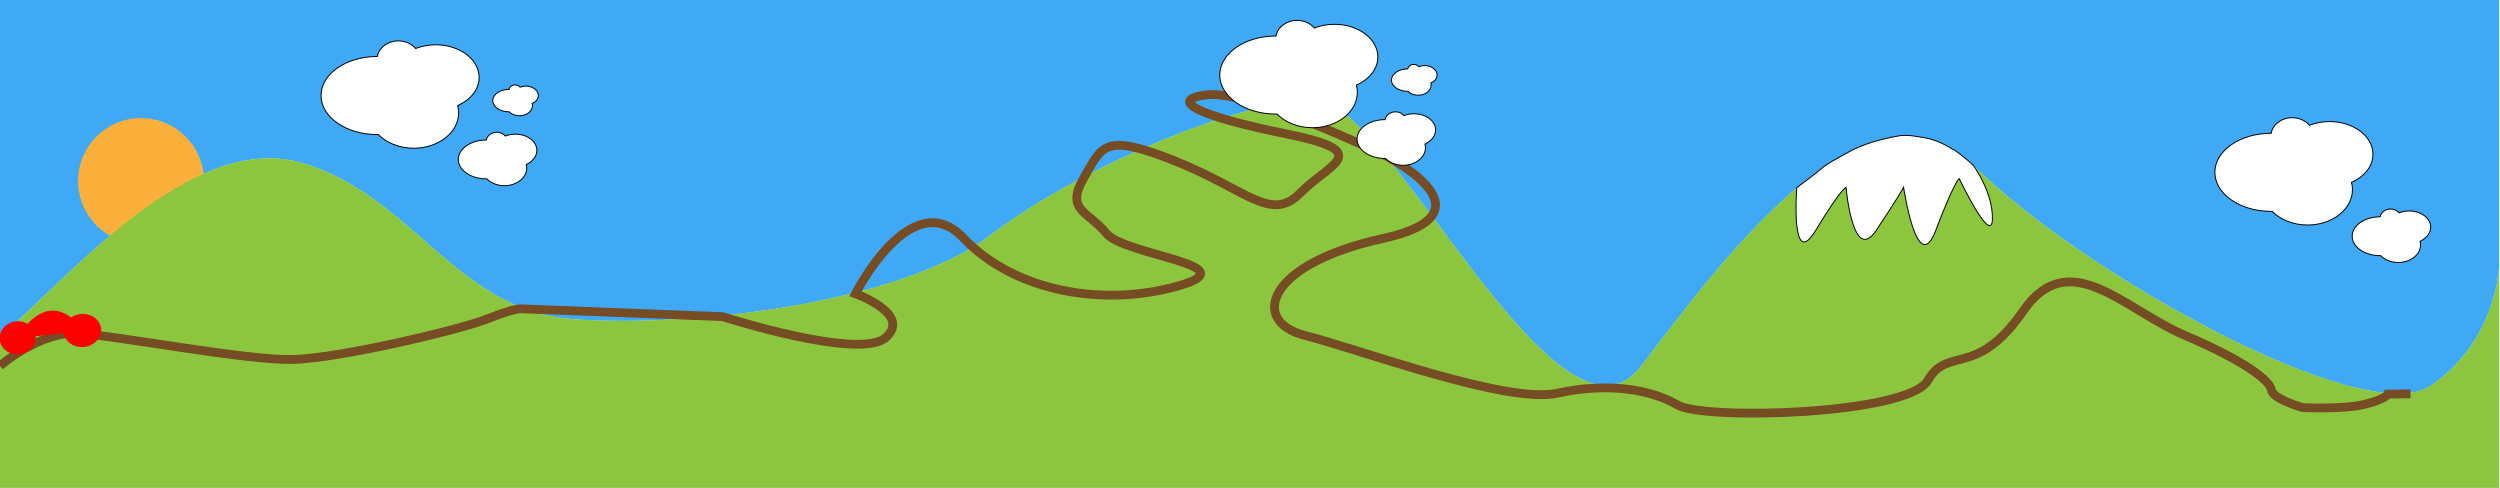
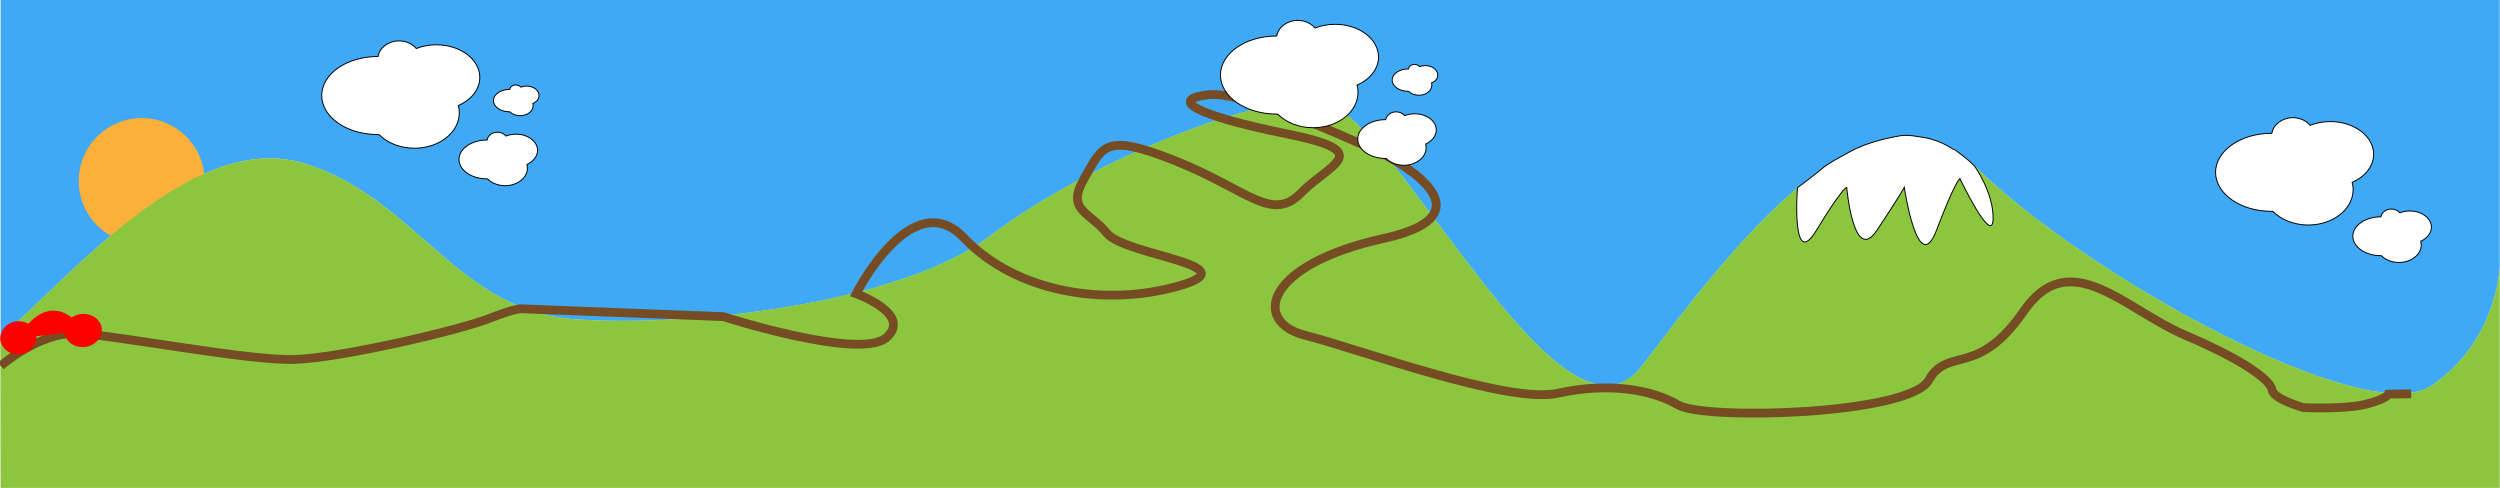
- <svg xmlns="http://www.w3.org/2000/svg" version="1.1" id="Layer_1" x="0px" y="0px" width="2562px" height="500px" viewBox="961 -10 2562 500" enable-background="new 961 -10 2562 500" xml:space="preserve">
+ <svg xmlns="http://www.w3.org/2000/svg" version="1.1" id="Layer_1" x="0px" y="0px" viewBox="1131 -100 2562 500" enable-background="new 1131 -100 2562 500" xml:space="preserve">
  <g id="contents">
-     <rect x="3397" y="359" fill="none" width="110" height="74" />
-     <text transform="matrix(1 0 0 1 3397 367.5195)" font-family="'ArialMT'" font-size="12">End</text>
-     <rect x="2160.8" y="344.8" fill="none" width="141" height="54" />
-     <text transform="matrix(1 0 0 1 2160.811 353.3486)" font-family="'ArialMT'" font-size="12">Middle</text>
+     <rect x="3567.7" y="269" fill="none" width="110" height="74" />
+     <text transform="matrix(1 0 0 1 3567.695 277.5195)" font-family="'ArialMT'" font-size="12">End</text>
+     <rect x="2331.5" y="254.8" fill="none" width="141" height="54" />
+     <text transform="matrix(1 0 0 1 2331.506 263.3486)" font-family="'ArialMT'" font-size="12">Middle</text>
    <g>
-       <path fill="#3FA9F5" d="M961-10v345.3c70-60,196-212.1,310-178.1s157,150.9,277,159.9s336-16,428-86s260-141,335-138    s248,382,332,272s233-313,341-205s400.5,272,468.5,225s69.5-122,69.5-122V-10H961z" />
-       <circle id="sun" fill="#FBB03B" cx="1105.5" cy="175.5" r="64.5" />
-       <path fill="#8CC63F" d="M3452.5,385c-68,47-360.6-117-468.6-225c-108-108-256.9,95-340.9,205S2386,96,2311,93s-243,68-335,138    s-308,95-428,86s-163.1-125.9-277.1-159.9s-240.2,118.4-310.2,178.4L961,490h2561V263C3522,263,3520.5,338,3452.5,385z" />
-       <path id="bikePath" fill="none" stroke="#754C24" stroke-width="9" stroke-miterlimit="10" d="M961,365c0,0,40-35.3,79.3-33.3    c39.3,2,174,28,221.3,26.7c47.3-1.3,170.2-30.2,200-42c29.8-11.8,34.4-9.9,34.4-9.9l205.6,8c0,0,140.7,45.3,167.3,21.3    c26.7-24-31.2-44.8-31.2-44.8s57.2-113.2,110.5-57.2s144.7,70.7,220,49.3c75.3-21.3-55.1-31.3-73.5-54s-42.4-23.3-23.1-56.6    c19.3-33.4,20.6-46.7,93.9-17.4s98,63.3,128,32.7s78-42-14.7-60.7s-122-35.3-80-40s179.4,61.1,179.4,61.1s121.4,59.5,0,86.2    c-121.4,26.7-135.4,85.3-80.1,99.3s207.3,70.7,258.7,59.3s96-4,123.3,12s236.7,10,256.7-25.3s50-2,97.3-70.7s103.3-2,166,24.7    s87.3,46.7,88.7,56c1.3,9.3,32,18,32,18s41.3,2,63.3-3.3s23.9-10.5,23.9-10.5l23.3-0.3" />
-       <path id="bike" fill="#FF0000" d="M1064.6,326.6c-1-8.5-8.9-14.9-18.6-14.9c-0.8,0-1.7,0-2.5,0.1c-3.5,0.4-6.9,1.6-9.7,3.6    c-6.1-4.7-12.4-7.1-18.8-7.1c-8.8,0-17.4,4.6-25.7,13.5c-3.6-2.1-7.8-3-12.1-2.5c-10.1,1.2-17.5,9.7-16.5,19    c1,8.5,8.7,14.9,18,14.9c0.8,0,1.5,0,2.3-0.1c4.9-0.6,9.3-2.8,12.4-6.4c3-3.5,4.4-7.7,4.1-12.1l28.8-3.3    c1.2,8.2,9.1,14.4,18.5,14.4c0.8,0,1.7,0,2.5-0.1c5.1-0.6,9.7-2.9,12.9-6.5C1063.6,335.6,1065.1,331.1,1064.6,326.6z" />
+       <path fill="#3FA9F5" d="M1131.7-100v345.3c70-60,196-212.1,310-178.1s157,150.9,277,159.9s336-16,428-86s260-141,335-138    s248,382,332,272s233-313,341-205s400.5,272,468.5,225s69.5-122,69.5-122V-100H1131.7z" />
+       <circle id="sun" fill="#FBB03B" cx="1276.2" cy="85.5" r="64.5" />
+       <path fill="#8CC63F" d="M3623.2,295c-68,47-360.6-117-468.6-225s-256.9,95-340.9,205s-257-269-332-272s-243,68-335,138    s-308,95-428,86s-163.1-125.9-277.1-159.9s-240.2,118.4-310.2,178.4l0.3,154.5h2561V173C3692.7,173,3691.2,248,3623.2,295z" />
+       <path id="bikePath" fill="none" stroke="#754C24" stroke-width="9" stroke-miterlimit="10" d="M1131.7,275c0,0,40-35.3,79.3-33.3    s174,28,221.3,26.7s170.2-30.2,200-42s34.4-9.9,34.4-9.9l205.6,8c0,0,140.7,45.3,167.3,21.3c26.7-24-31.2-44.8-31.2-44.8    s57.2-113.2,110.5-57.2s144.7,70.7,220,49.3c75.3-21.3-55.1-31.3-73.5-54s-42.4-23.3-23.1-56.6c19.3-33.4,20.6-46.7,93.9-17.4    s98,63.3,128,32.7s78-42-14.7-60.7s-122-35.3-80-40s179.4,61.1,179.4,61.1s121.4,59.5,0,86.2s-135.4,85.3-80.1,99.3    s207.3,70.7,258.7,59.3s96-4,123.3,12s236.7,10,256.7-25.3s50-2,97.3-70.7s103.3-2,166,24.7s87.3,46.7,88.7,56    c1.3,9.3,32,18,32,18s41.3,2,63.3-3.3s23.9-10.5,23.9-10.5l23.3-0.3" />
+       <path id="bike" fill="#FF0000" d="M1235.3,236.6c-1-8.5-8.9-14.9-18.6-14.9c-0.8,0-1.7,0-2.5,0.1c-3.5,0.4-6.9,1.6-9.7,3.6    c-6.1-4.7-12.4-7.1-18.8-7.1c-8.8,0-17.4,4.6-25.7,13.5c-3.6-2.1-7.8-3-12.1-2.5c-10.1,1.2-17.5,9.7-16.5,19    c1,8.5,8.7,14.9,18,14.9c0.8,0,1.5,0,2.3-0.1c4.9-0.6,9.3-2.8,12.4-6.4c3-3.5,4.4-7.7,4.1-12.1l28.8-3.3    c1.2,8.2,9.1,14.4,18.5,14.4c0.8,0,1.7,0,2.5-0.1c5.1-0.6,9.7-2.9,12.9-6.5C1234.3,245.6,1235.8,241.1,1235.3,236.6z" />
    </g>
-     <path fill="#FFFFFF" stroke="#000000" stroke-miterlimit="10" d="M1452,69.4c0-18.5-19.9-33.5-44.5-33.5c-7.4,0-14.4,1.4-20.6,3.8   c-3.9-4.7-10.4-7.8-17.7-7.8c-10.9,0-20,7-21.5,16c-0.1,0-0.2,0-0.2,0c-31.8,0-57.5,17.9-57.5,40s25.7,40,57.5,40   c0.4,0,0.8,0,1.2,0c8.4,8.5,21.6,14,36.3,14c25.4,0,46-16.2,46-36.3c0-2.5-0.3-5-1-7.4C1443.2,92.4,1452,81.7,1452,69.4z" />
-     <path fill="#FFFFFF" stroke="#000000" stroke-miterlimit="10" d="M1511.2,144.1c0-9.2-9.9-16.6-22.1-16.6c-3.7,0-7.2,0.7-10.2,1.9   c-2-2.3-5.2-3.9-8.8-3.9c-5.4,0-9.9,3.5-10.7,8h-0.1c-15.8,0-28.6,8.9-28.6,19.9s12.8,19.9,28.6,19.9c0.2,0,0.4,0,0.6,0   c4.2,4.2,10.7,7,18,7c12.6,0,22.9-8.1,22.9-18c0-1.3-0.2-2.5-0.5-3.7C1506.8,155.5,1511.2,150.2,1511.2,144.1z" />
-     <path fill="#FFFFFF" stroke="#000000" stroke-miterlimit="10" d="M1512.7,87.9c0-5.3-5.7-9.7-12.8-9.7c-2.1,0-4.2,0.4-5.9,1.1   c-1.1-1.4-3-2.3-5.1-2.3c-3.2,0-5.8,2-6.2,4.6c0,0,0,0-0.1,0c-9.2,0-16.6,5.2-16.6,11.5c0,6.4,7.4,11.5,16.6,11.5   c0.1,0,0.2,0,0.3,0c2.4,2.5,6.2,4,10.5,4c7.3,0,13.3-4.7,13.3-10.5c0-0.7-0.1-1.4-0.3-2.1C1510.2,94.5,1512.7,91.4,1512.7,87.9z" />
-     <path fill="#FFFFFF" stroke="#000000" stroke-miterlimit="10" d="M2373,48.4c0-18.5-19.9-33.5-44.5-33.5c-7.4,0-14.4,1.4-20.6,3.8   c-3.9-4.7-10.4-7.8-17.7-7.8c-10.9,0-20,7-21.5,16c-0.1,0-0.2,0-0.2,0c-31.8,0-57.5,17.9-57.5,40s25.7,40,57.5,40   c0.4,0,0.8,0,1.2,0c8.4,8.5,21.6,14,36.3,14c25.4,0,46-16.2,46-36.3c0-2.5-0.3-5-1-7.4C2364.2,71.5,2373,60.7,2373,48.4z" />
-     <path fill="#FFFFFF" stroke="#000000" stroke-miterlimit="10" d="M2432.2,123.2c0-9.2-9.9-16.6-22.1-16.6c-3.7,0-7.2,0.7-10.2,1.9   c-2-2.3-5.2-3.9-8.8-3.9c-5.4,0-9.9,3.5-10.7,8h-0.1c-15.8,0-28.6,8.9-28.6,19.9s12.8,19.9,28.6,19.9c0.2,0,0.4,0,0.6,0   c4.2,4.2,10.7,7,18,7c12.6,0,22.9-8.1,22.9-18c0-1.3-0.2-2.5-0.5-3.7C2427.8,134.6,2432.2,129.3,2432.2,123.2z" />
-     <path fill="#FFFFFF" stroke="#000000" stroke-miterlimit="10" d="M2433.7,66.9c0-5.3-5.7-9.7-12.8-9.7c-2.1,0-4.2,0.4-5.9,1.1   c-1.1-1.4-3-2.3-5.1-2.3c-3.2,0-5.8,2-6.2,4.6c0,0,0,0-0.1,0c-9.2,0-16.6,5.2-16.6,11.5c0,6.4,7.4,11.5,16.6,11.5   c0.1,0,0.2,0,0.3,0c2.4,2.5,6.2,4,10.5,4c7.3,0,13.3-4.7,13.3-10.5c0-0.7-0.1-1.4-0.3-2.1C2431.2,73.6,2433.7,70.5,2433.7,66.9z" />
-     <path fill="#FFFFFF" stroke="#000000" stroke-miterlimit="10" d="M2802.3,182.4c0,0-6.5,86.6,19.5,43.6s31-44,31-44s7,80,31,44   s28-44,28-44s14,94,33,44s24-53,24-53s33,69,34,42s-19.1-55-19.1-55l-6-5.6c0,0-13.8-11.3-14.8-11.1s-12-9.1-30.4-12.3   s-21.2-2.7-31.9-0.6c-10.7,2.1-30,7-44.2,14.9c-14.2,7.9-23.1,12.4-29.1,17.7S2802.3,182.4,2802.3,182.4z" />
-     <path fill="#FFFFFF" stroke="#000000" stroke-miterlimit="10" d="M2850.5,134.8" />
-     <path fill="#FFFFFF" stroke="#000000" stroke-miterlimit="10" d="M3392.8,148.1c0-18.5-19.9-33.5-44.5-33.5   c-7.4,0-14.4,1.4-20.6,3.8c-3.9-4.7-10.4-7.8-17.7-7.8c-10.9,0-20,7-21.5,16c-0.1,0-0.2,0-0.2,0c-31.8,0-57.5,17.9-57.5,40   s25.7,40,57.5,40c0.4,0,0.8,0,1.2,0c8.4,8.5,21.6,14,36.3,14c25.4,0,46-16.2,46-36.3c0-2.5-0.3-5-1-7.4   C3384,171.1,3392.8,160.4,3392.8,148.1z" />
-     <path fill="#FFFFFF" stroke="#000000" stroke-miterlimit="10" d="M3452,222.8c0-9.2-9.9-16.6-22.1-16.6c-3.7,0-7.2,0.7-10.2,1.9   c-2-2.3-5.2-3.9-8.8-3.9c-5.4,0-9.9,3.5-10.7,8h-0.1c-15.8,0-28.6,8.9-28.6,19.9s12.8,19.9,28.6,19.9c0.2,0,0.4,0,0.6,0   c4.2,4.2,10.7,7,18,7c12.6,0,22.9-8.1,22.9-18c0-1.3-0.2-2.5-0.5-3.7C3447.6,234.2,3452,228.9,3452,222.8z" />
+     <path fill="#FFFFFF" stroke="#000000" stroke-miterlimit="10" d="M1622.7-20.6c0-18.5-19.9-33.5-44.5-33.5   c-7.4,0-14.4,1.4-20.6,3.8c-3.9-4.7-10.4-7.8-17.7-7.8c-10.9,0-20,7-21.5,16c-0.1,0-0.2,0-0.2,0c-31.8,0-57.5,17.9-57.5,40   s25.7,40,57.5,40c0.4,0,0.8,0,1.2,0c8.4,8.5,21.6,14,36.3,14c25.4,0,46-16.2,46-36.3c0-2.5-0.3-5-1-7.4   C1613.9,2.4,1622.7-8.3,1622.7-20.6z" />
+     <path fill="#FFFFFF" stroke="#000000" stroke-miterlimit="10" d="M1681.9,54.1c0-9.2-9.9-16.6-22.1-16.6c-3.7,0-7.2,0.7-10.2,1.9   c-2-2.3-5.2-3.9-8.8-3.9c-5.4,0-9.9,3.5-10.7,8h-0.1c-15.8,0-28.6,8.9-28.6,19.9s12.8,19.9,28.6,19.9c0.2,0,0.4,0,0.6,0   c4.2,4.2,10.7,7,18,7c12.6,0,22.9-8.1,22.9-18c0-1.3-0.2-2.5-0.5-3.7C1677.5,65.5,1681.9,60.2,1681.9,54.1z" />
+     <path fill="#FFFFFF" stroke="#000000" stroke-miterlimit="10" d="M1683.4-2.1c0-5.3-5.7-9.7-12.8-9.7c-2.1,0-4.2,0.4-5.9,1.1   c-1.1-1.4-3-2.3-5.1-2.3c-3.2,0-5.8,2-6.2,4.6c0,0,0,0-0.1,0c-9.2,0-16.6,5.2-16.6,11.5c0,6.4,7.4,11.5,16.6,11.5   c0.1,0,0.2,0,0.3,0c2.4,2.5,6.2,4,10.5,4c7.3,0,13.3-4.7,13.3-10.5c0-0.7-0.1-1.4-0.3-2.1C1680.9,4.5,1683.4,1.4,1683.4-2.1z" />
+     <path fill="#FFFFFF" stroke="#000000" stroke-miterlimit="10" d="M2543.7-41.6c0-18.5-19.9-33.5-44.5-33.5   c-7.4,0-14.4,1.4-20.6,3.8c-3.9-4.7-10.4-7.8-17.7-7.8c-10.9,0-20,7-21.5,16c-0.1,0-0.2,0-0.2,0c-31.8,0-57.5,17.9-57.5,40   s25.7,40,57.5,40c0.4,0,0.8,0,1.2,0c8.4,8.5,21.6,14,36.3,14c25.4,0,46-16.2,46-36.3c0-2.5-0.3-5-1-7.4   C2534.9-18.5,2543.7-29.3,2543.7-41.6z" />
+     <path fill="#FFFFFF" stroke="#000000" stroke-miterlimit="10" d="M2602.9,33.2c0-9.2-9.9-16.6-22.1-16.6c-3.7,0-7.2,0.7-10.2,1.9   c-2-2.3-5.2-3.9-8.8-3.9c-5.4,0-9.9,3.5-10.7,8h-0.1c-15.8,0-28.6,8.9-28.6,19.9s12.8,19.9,28.6,19.9c0.2,0,0.4,0,0.6,0   c4.2,4.2,10.7,7,18,7c12.6,0,22.9-8.1,22.9-18c0-1.3-0.2-2.5-0.5-3.7C2598.5,44.6,2602.9,39.3,2602.9,33.2z" />
+     <path fill="#FFFFFF" stroke="#000000" stroke-miterlimit="10" d="M2604.4-23.1c0-5.3-5.7-9.7-12.8-9.7c-2.1,0-4.2,0.4-5.9,1.1   c-1.1-1.4-3-2.3-5.1-2.3c-3.2,0-5.8,2-6.2,4.6c0,0,0,0-0.1,0c-9.2,0-16.6,5.2-16.6,11.5c0,6.4,7.4,11.5,16.6,11.5   c0.1,0,0.2,0,0.3,0c2.4,2.5,6.2,4,10.5,4c7.3,0,13.3-4.7,13.3-10.5c0-0.7-0.1-1.4-0.3-2.1C2601.9-16.4,2604.4-19.5,2604.4-23.1z" />
+     <path fill="#FFFFFF" stroke="#000000" stroke-miterlimit="10" d="M2973,92.4c0,0-6.5,86.6,19.5,43.6s31-44,31-44s7,80,31,44   s28-44,28-44s14,94,33,44s24-53,24-53s33,69,34,42s-19.1-55-19.1-55l-6-5.6c0,0-13.8-11.3-14.8-11.1s-12-9.1-30.4-12.3   s-21.2-2.7-31.9-0.6c-10.7,2.1-30,7-44.2,14.9S3004,67.7,2998,73S2973,92.4,2973,92.4z" />
+     <path fill="#FFFFFF" stroke="#000000" stroke-miterlimit="10" d="M3021.2,44.8" />
+     <path fill="#FFFFFF" stroke="#000000" stroke-miterlimit="10" d="M3563.5,58.1c0-18.5-19.9-33.5-44.5-33.5   c-7.4,0-14.4,1.4-20.6,3.8c-3.9-4.7-10.4-7.8-17.7-7.8c-10.9,0-20,7-21.5,16c-0.1,0-0.2,0-0.2,0c-31.8,0-57.5,17.9-57.5,40   s25.7,40,57.5,40c0.4,0,0.8,0,1.2,0c8.4,8.5,21.6,14,36.3,14c25.4,0,46-16.2,46-36.3c0-2.5-0.3-5-1-7.4   C3554.7,81.1,3563.5,70.4,3563.5,58.1z" />
+     <path fill="#FFFFFF" stroke="#000000" stroke-miterlimit="10" d="M3622.7,132.8c0-9.2-9.9-16.6-22.1-16.6c-3.7,0-7.2,0.7-10.2,1.9   c-2-2.3-5.2-3.9-8.8-3.9c-5.4,0-9.9,3.5-10.7,8h-0.1c-15.8,0-28.6,8.9-28.6,19.9s12.8,19.9,28.6,19.9c0.2,0,0.4,0,0.6,0   c4.2,4.2,10.7,7,18,7c12.6,0,22.9-8.1,22.9-18c0-1.3-0.2-2.5-0.5-3.7C3618.3,144.2,3622.7,138.9,3622.7,132.8z" />
  </g>
</svg>
